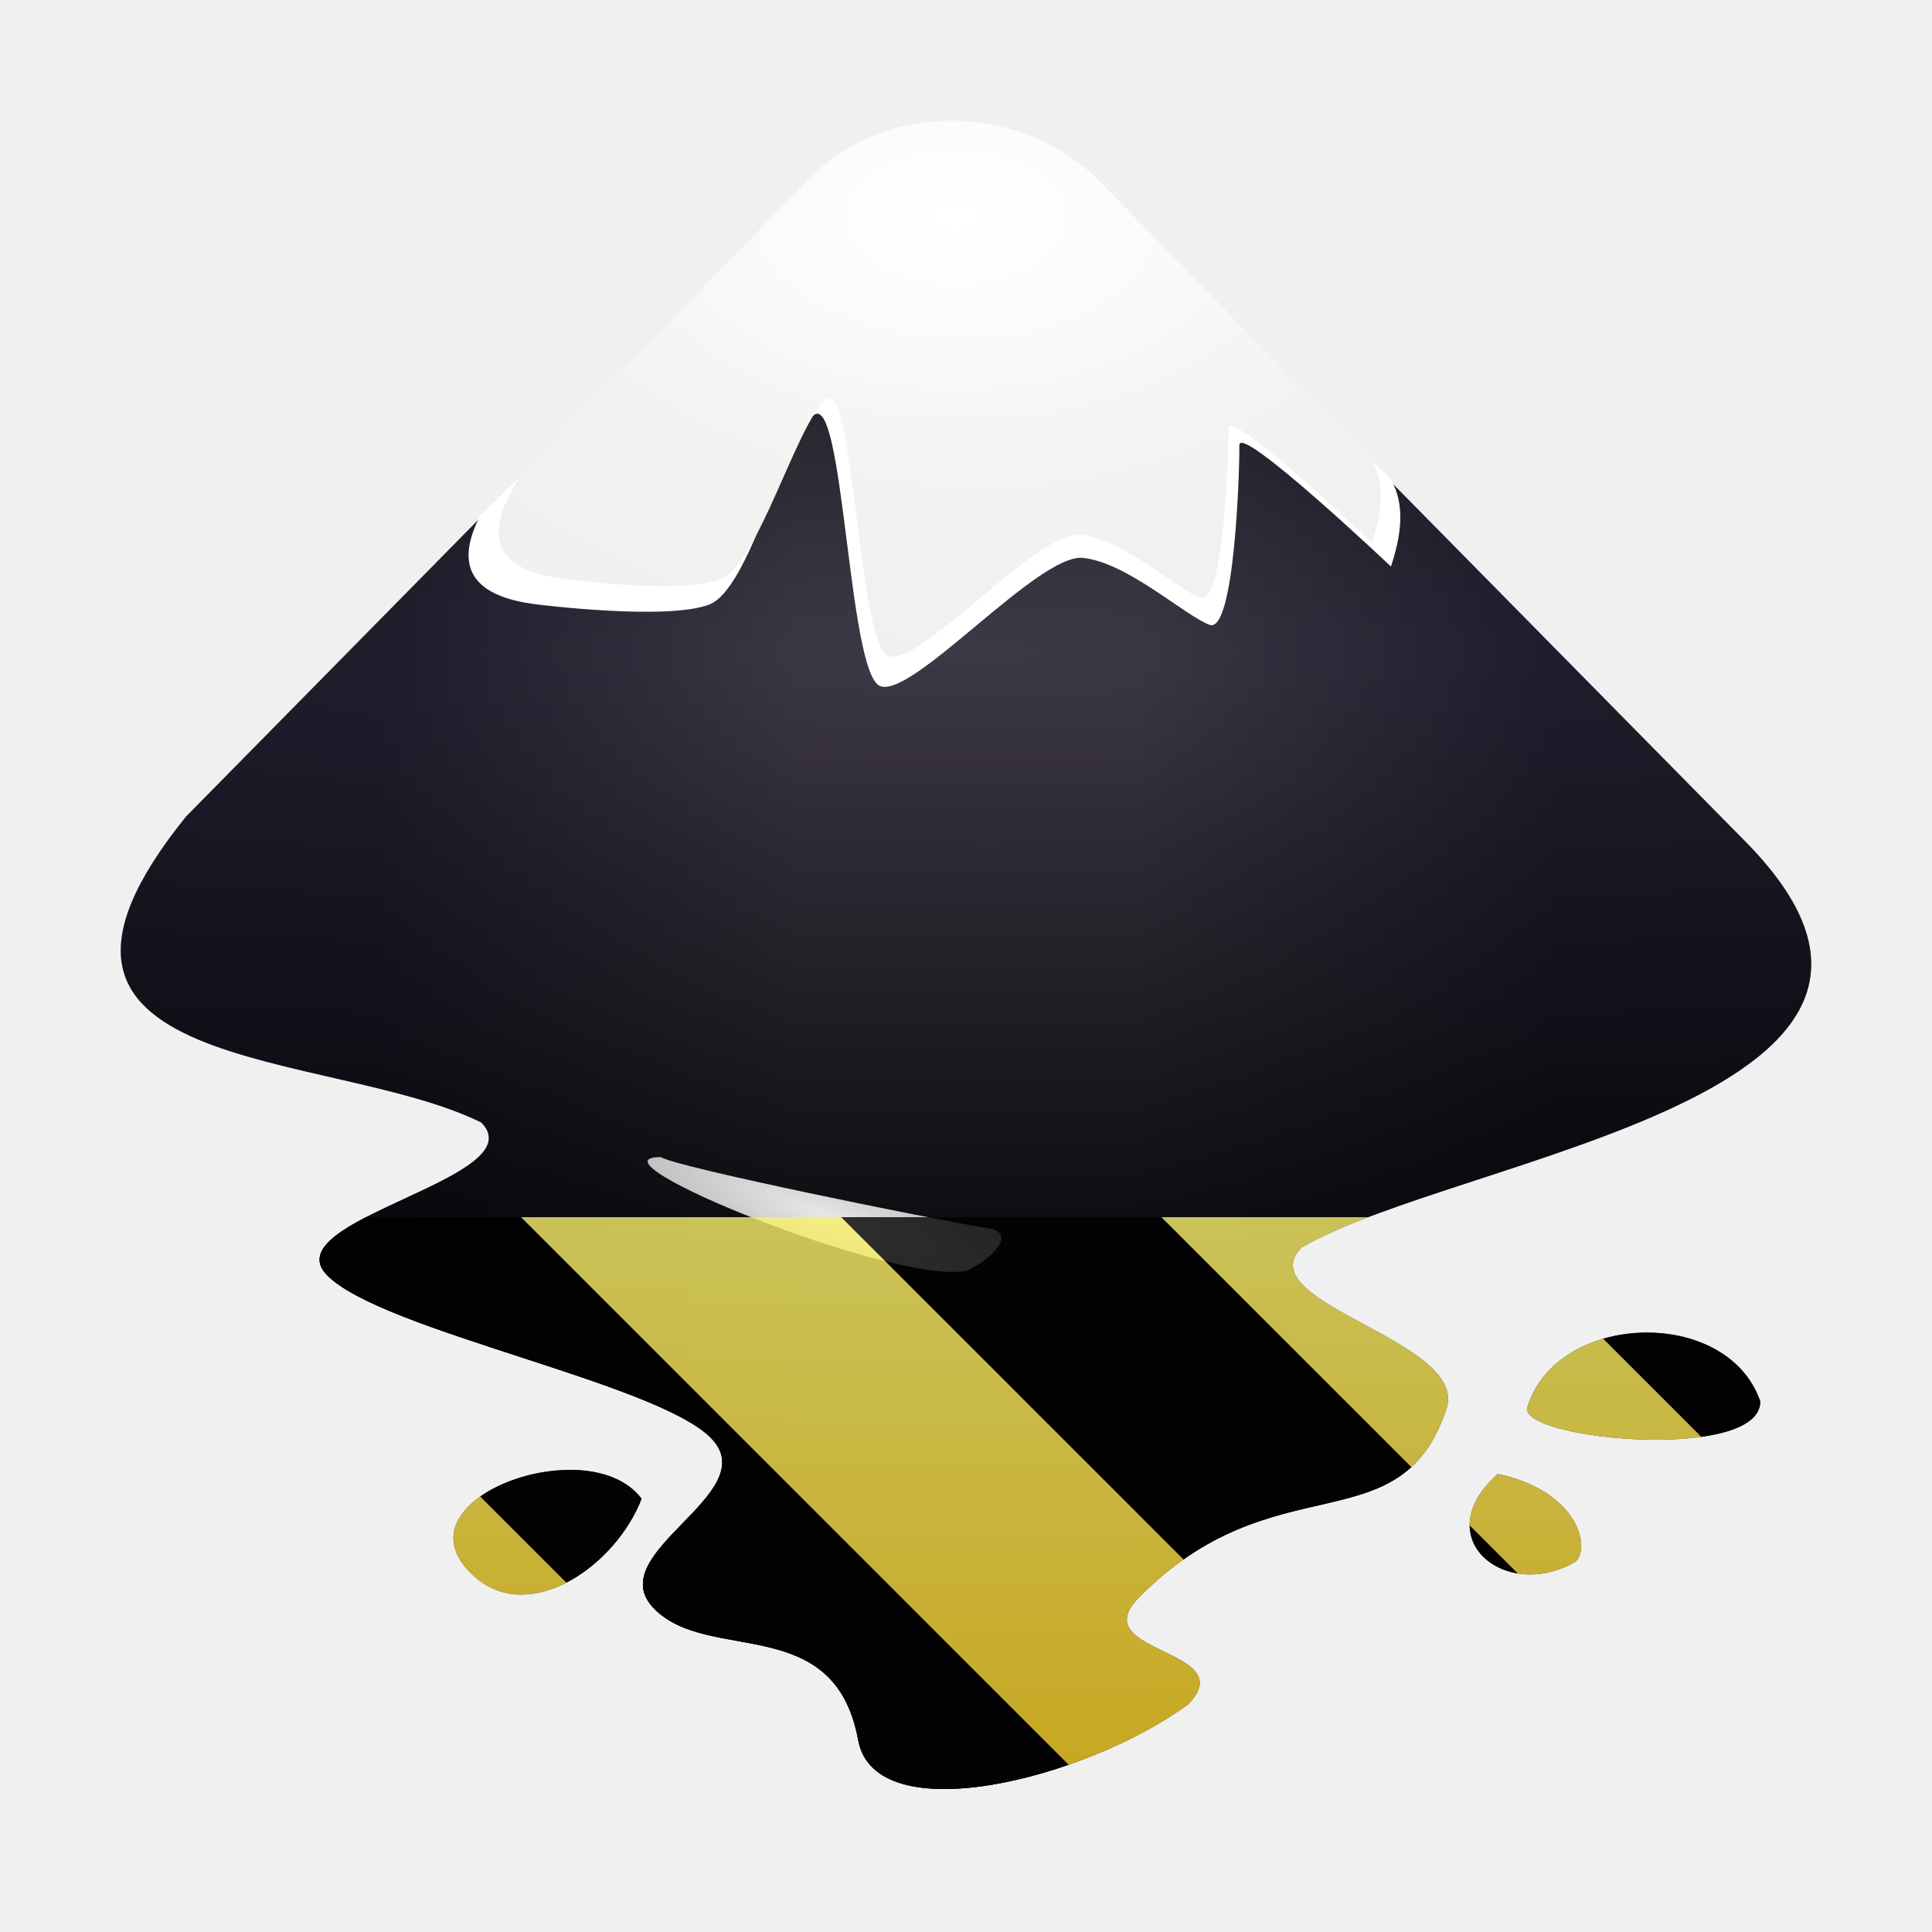
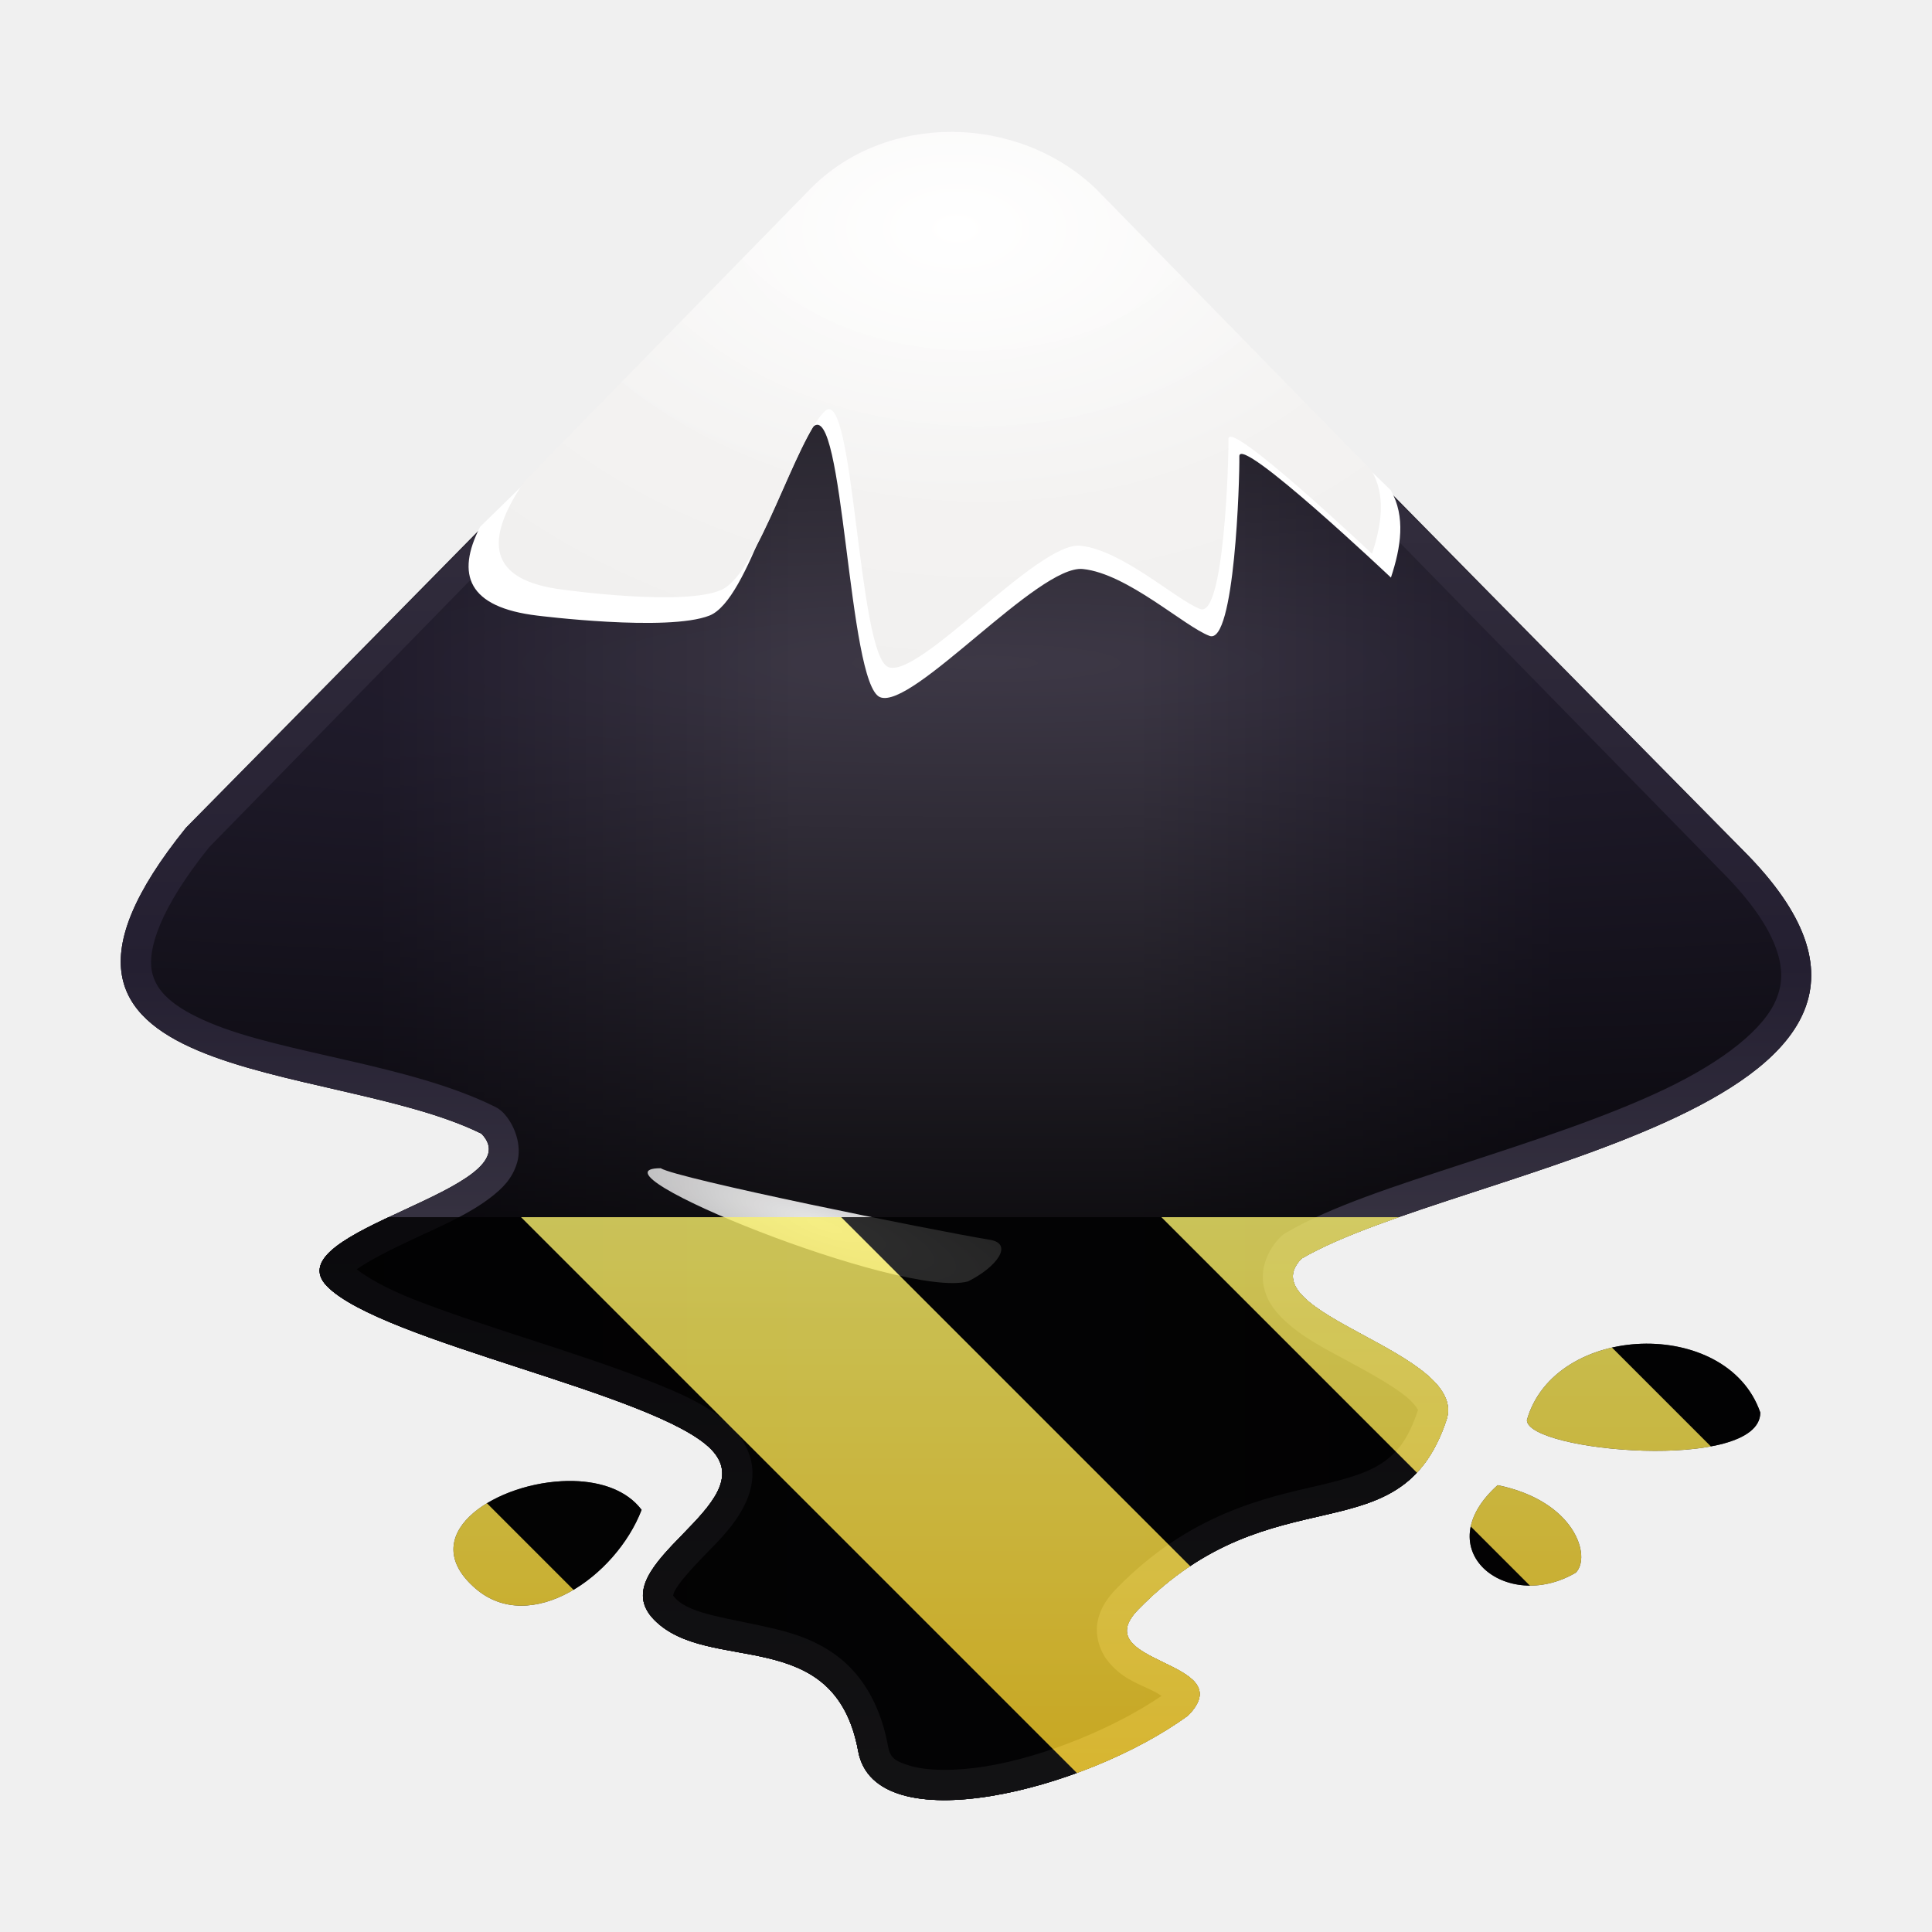
<svg xmlns="http://www.w3.org/2000/svg" height="128px" viewBox="0 0 128 128" width="128px">
  <filter id="a" height="100%" width="100%" x="0%" y="0%">
    <feColorMatrix color-interpolation-filters="sRGB" values="0 0 0 0 1 0 0 0 0 1 0 0 0 0 1 0 0 0 1 0" />
  </filter>
-   <linearGradient id="b" gradientUnits="userSpaceOnUse" x1="8" x2="120" y1="63.423" y2="63.423">
+   <linearGradient id="b" gradientUnits="userSpaceOnUse" x1="8" x2="120" y1="64.16" y2="64.16">
    <stop offset="0.15" stop-color="#241f31" />
    <stop offset="0.4" stop-color="#3d3846" />
    <stop offset="0.498" stop-color="#3d3846" />
    <stop offset="0.6" stop-color="#3d3846" />
    <stop offset="0.85" stop-color="#241f31" />
  </linearGradient>
-   <radialGradient id="c" cx="64.631" cy="221.871" gradientTransform="matrix(4.955705 0 0 0.704458 -254.9411 -113.1159)" gradientUnits="userSpaceOnUse" r="52.693">
+   <radialGradient id="c" cx="64.631" cy="221.871" gradientTransform="matrix(4.955705 0 0 0.704458 -254.9411 -112.3787)" gradientUnits="userSpaceOnUse" r="52.693">
    <stop offset="0" stop-opacity="0" />
    <stop offset="1" stop-opacity="0.75" />
  </radialGradient>
-   <radialGradient id="d" cx="55.178" cy="252.187" gradientTransform="matrix(1.338639 0.448915 -0.113556 0.338618 9.39836 -29.69965)" gradientUnits="userSpaceOnUse" r="11.023">
+   <linearGradient id="d" gradientUnits="userSpaceOnUse" x1="64" x2="64" y1="8" y2="120.001">
+     <stop offset="0" stop-color="#3d3846" />
+     <stop offset="0.5" stop-color="#241f31" />
+     <stop offset="1" stop-color="#5e5c64" />
+   </linearGradient>
+   <radialGradient id="e" cx="55.178" cy="252.187" gradientTransform="matrix(1.338639 0.448915 -0.113556 0.338618 9.39836 -28.96246)" gradientUnits="userSpaceOnUse" r="11.023">
    <stop offset="0" stop-color="#ffffff" stop-opacity="0.9" />
    <stop offset="1" stop-color="#ffffff" stop-opacity="0.7" />
  </radialGradient>
-   <radialGradient id="e" cx="63.394" cy="183.178" gradientTransform="matrix(1.062751 0 0 0.647293 -4.016046 -104.1616)" gradientUnits="userSpaceOnUse" r="27.428">
+   <radialGradient id="f" cx="63.394" cy="183.178" gradientTransform="matrix(1.062751 0 0 0.647293 -4.016046 -103.4244)" gradientUnits="userSpaceOnUse" r="27.428">
    <stop offset="0" stop-color="#ffffff" />
    <stop offset="0.999" stop-color="#f6f5f4" />
  </radialGradient>
-   <radialGradient id="f" cx="62.519" cy="174.54" gradientTransform="matrix(-1.765716 -0.122587 0.0915664 -1.318901 158.1825 246.9435)" gradientUnits="userSpaceOnUse" r="27.495">
+   <radialGradient id="g" cx="62.519" cy="174.54" gradientTransform="matrix(-1.765716 -0.122587 0.0915664 -1.318901 158.1825 247.6807)" gradientUnits="userSpaceOnUse" r="27.495">
    <stop offset="0.3" stop-opacity="0" />
    <stop offset="1" stop-opacity="0.02" />
  </radialGradient>
-   <clipPath id="g">
-     <rect height="128" width="128" />
-   </clipPath>
  <clipPath id="h">
    <rect height="128" width="128" />
  </clipPath>
-   <mask id="i">
+   <clipPath id="i">
+     <rect height="128" width="128" />
+   </clipPath>
+   <mask id="j">
    <g filter="url(#a)">
-       <g clip-path="url(#h)" filter="url(#a)">
-         <g clip-path="url(#g)">
-           <path d="m 99.223 97.656 c -4.723 4.234 0.527 8.531 5.18 5.797 c 1.039 -1.055 -0.027 -4.742 -5.18 -5.797 z m 0 0" fill="#0d0b0f" />
-           <path d="m 108.75 88.293 c -3.359 0.113 -6.676 1.832 -7.59 5.051 c 0 2.102 15.465 3.477 15.465 -0.492 c -1.102 -3.191 -4.512 -4.676 -7.875 -4.559 z m 0 0" fill="#0c0b0f" />
-           <path d="m 38.004 97.383 c -0.262 -0.004 -0.527 0 -0.793 0.016 c -4.688 0.246 -9.715 3.637 -5.715 7.102 c 3.66 3.168 9.316 -0.789 11.012 -5.207 c -0.969 -1.289 -2.668 -1.863 -4.504 -1.91 z m 0 0" fill="#0e0d11" />
-           <path d="m 63.047 8.32 c -3.465 -0.008 -6.891 1.25 -9.375 3.793 l -41.348 41.988 c -13.969 17.301 9.508 15.289 19.57 20.27 c 3.609 3.691 -13.836 6.414 -10.227 10.109 c 3.609 3.688 21.828 7.105 25.445 10.797 c 3.609 3.691 -7.391 7.605 -3.777 11.297 c 3.609 3.688 11.957 0.191 13.523 8.711 c 1.113 6.09 15.047 2.617 21.859 -2.367 c 3.609 -3.695 -6.906 -3.348 -3.297 -7.039 c 8.98 -9.18 17.336 -3.336 20.41 -12.535 c 1.516 -4.543 -13.219 -7.008 -9.602 -10.695 c 10.387 -6.066 46.289 -10.016 29.254 -27.051 l -42.855 -43.484 c -2.621 -2.516 -6.117 -3.785 -9.582 -3.793 z m 0 0" fill="url(#b)" />
-           <path d="m 63.047 8.32 c -3.465 -0.008 -6.891 1.25 -9.375 3.793 l -41.348 41.988 c -13.969 17.301 9.508 15.289 19.57 20.27 c 3.609 3.691 -13.836 6.414 -10.227 10.109 c 3.609 3.688 21.828 7.105 25.445 10.797 c 3.609 3.691 -7.391 7.605 -3.777 11.297 c 3.609 3.688 11.957 0.191 13.523 8.711 c 1.113 6.09 15.047 2.617 21.859 -2.367 c 3.609 -3.695 -6.906 -3.348 -3.297 -7.039 c 8.98 -9.18 17.336 -3.336 20.41 -12.535 c 1.516 -4.543 -13.219 -7.008 -9.602 -10.695 c 10.387 -6.066 46.289 -10.016 29.254 -27.051 l -42.855 -43.484 c -2.621 -2.516 -6.117 -3.785 -9.582 -3.793 z m 0 0" fill="url(#c)" />
-           <path d="m 43.773 76.66 c 1.105 0.688 17.816 4.082 21.902 4.758 c 1.414 0.301 0.41 1.758 -1.539 2.742 c -4.402 1.172 -25.746 -7.5 -20.363 -7.5 z m 0 0" fill="url(#d)" />
-           <path d="m 31.84 34.137 l -0.031 0.023 v 0.004 c -1.617 3.172 -0.812 5.332 3.789 5.883 c 0.004 0 8.625 1.09 11.402 0 c 2.656 -1.043 4.801 -10.5 6.855 -12.492 c 2.059 -1.996 2.305 17.047 4.453 17.898 c 2.145 0.855 10.488 -8.801 13.438 -8.492 c 2.945 0.309 6.719 3.805 8.387 4.434 c 1.672 0.625 2.004 -10.414 1.977 -11.898 c -0.023 -1.488 10.043 8.035 10.043 8.035 c 0.664 -2.016 0.984 -4.039 -0.008 -5.785 l -19.516 -18.949 c -0.023 -0.023 -0.043 -0.043 -0.066 -0.062 c -2.699 -2.445 -6.207 -3.695 -9.695 -3.734 c -3.402 0.035 -6.754 1.297 -9.199 3.797 z m 0 0" fill="#ffffff" />
-           <path d="m 63.047 8 c -3.461 -0.008 -6.891 1.25 -9.375 3.793 l -18.941 19.383 c -2.648 3.867 -2.465 6.555 2.625 7.164 c 0 0 7.988 1.113 10.449 0 c 2.461 -1.117 4.887 -9.941 6.836 -11.828 c 1.949 -1.891 2.18 16.137 4.211 16.945 c 2.031 0.809 9.93 -8.328 12.723 -8.039 c 2.793 0.289 6.363 3.602 7.945 4.195 c 1.578 0.594 1.895 -9.859 1.867 -11.266 c -0.023 -1.406 9.512 7.609 9.512 7.609 c 0.633 -1.926 0.934 -3.859 -0.035 -5.523 c -0.004 -0.004 -0.004 -0.004 -0.004 -0.008 l -18.23 -18.633 c -2.621 -2.516 -6.117 -3.785 -9.582 -3.793 z m 0 0" fill="url(#e)" />
-           <path d="m 63.047 8 c -3.461 -0.008 -6.891 1.25 -9.375 3.793 l -18.941 19.383 c -2.648 3.867 -2.465 6.555 2.625 7.164 c 0 0 7.988 1.113 10.449 0 c 2.461 -1.117 4.887 -9.941 6.836 -11.828 c 1.949 -1.891 2.18 16.137 4.211 16.945 c 2.031 0.809 9.93 -8.328 12.723 -8.039 c 2.793 0.289 6.363 3.602 7.945 4.195 c 1.578 0.594 1.895 -9.859 1.867 -11.266 c -0.023 -1.406 9.512 7.609 9.512 7.609 c 0.633 -1.926 0.934 -3.859 -0.035 -5.523 c -0.004 -0.004 -0.004 -0.004 -0.004 -0.008 l -18.23 -18.633 c -2.621 -2.516 -6.117 -3.785 -9.582 -3.793 z m 0 0" fill="url(#f)" />
+       <g clip-path="url(#i)" filter="url(#a)">
+         <g clip-path="url(#h)">
+           <path d="m 99.223 98.395 c -4.723 4.234 0.527 8.531 5.18 5.797 c 1.039 -1.055 -0.027 -4.742 -5.18 -5.797 z m 0 0" fill="#0d0b0f" />
+           <path d="m 108.75 89.027 c -3.359 0.117 -6.676 1.836 -7.59 5.055 c 0 2.102 15.465 3.477 15.465 -0.496 c -1.102 -3.188 -4.512 -4.672 -7.875 -4.559 z m 0 0" fill="#0c0b0f" />
+           <path d="m 38.004 98.121 c -0.262 -0.008 -0.527 -0.004 -0.793 0.012 c -4.688 0.25 -9.715 3.641 -5.715 7.105 c 3.66 3.164 9.316 -0.789 11.012 -5.207 c -0.969 -1.289 -2.668 -1.863 -4.504 -1.91 z m 0 0" fill="#0e0d11" />
+           <path d="m 54.906 27.109 c -0.086 0.008 -0.176 0.051 -0.266 0.141 c -1.949 1.887 -4.375 10.711 -6.836 11.824 c -2.461 1.117 -10.445 0 -10.445 0 c -4.855 -0.578 -5.25 -3.051 -2.973 -6.637 l -22.062 22.402 c -13.969 17.301 9.508 15.289 19.57 20.27 c 3.609 3.691 -13.836 6.414 -10.227 10.105 c 3.613 3.691 21.828 7.109 25.445 10.801 c 3.609 3.688 -7.391 7.605 -3.777 11.293 c 3.609 3.691 11.957 0.195 13.523 8.715 c 1.113 6.086 15.047 2.617 21.859 -2.371 c 3.609 -3.691 -6.906 -3.348 -3.293 -7.035 c 8.977 -9.18 17.332 -3.336 20.406 -12.535 c 1.516 -4.543 -13.219 -7.008 -9.602 -10.699 c 10.387 -6.066 46.289 -10.012 29.254 -27.047 l -24.422 -24.781 c 0.723 1.574 0.418 3.359 -0.164 5.137 c 0 0 -9.535 -9.012 -9.508 -7.605 c 0.023 1.406 -0.293 11.859 -1.871 11.266 c -1.582 -0.594 -5.152 -3.906 -7.945 -4.195 c -2.793 -0.293 -10.691 8.848 -12.723 8.039 c -1.938 -0.77 -2.234 -17.184 -3.945 -17.086 z m 0 0" fill="url(#b)" />
+           <path d="m 54.906 27.109 c -0.086 0.008 -0.176 0.051 -0.266 0.141 c -1.949 1.887 -4.375 10.711 -6.836 11.824 c -2.461 1.117 -10.445 0 -10.445 0 c -4.855 -0.578 -5.25 -3.051 -2.973 -6.637 l -22.062 22.402 c -13.969 17.301 9.508 15.289 19.57 20.27 c 3.609 3.691 -13.836 6.414 -10.227 10.105 c 3.613 3.691 21.828 7.109 25.445 10.801 c 3.609 3.688 -7.391 7.605 -3.777 11.293 c 3.609 3.691 11.957 0.195 13.523 8.715 c 1.113 6.086 15.047 2.617 21.859 -2.371 c 3.609 -3.691 -6.906 -3.348 -3.293 -7.035 c 8.977 -9.18 17.332 -3.336 20.406 -12.535 c 1.516 -4.543 -13.219 -7.008 -9.602 -10.699 c 10.387 -6.066 46.289 -10.012 29.254 -27.047 l -24.422 -24.781 c 0.723 1.574 0.418 3.359 -0.164 5.137 c 0 0 -9.535 -9.012 -9.508 -7.605 c 0.023 1.406 -0.293 11.859 -1.871 11.266 c -1.582 -0.594 -5.152 -3.906 -7.945 -4.195 c -2.793 -0.293 -10.691 8.848 -12.723 8.039 c -1.938 -0.77 -2.234 -17.184 -3.945 -17.086 z m 0 0" fill="url(#c)" />
+           <path d="m 63.047 8.738 c -0.867 -0.004 -1.73 0.074 -2.574 0.23 c 0.844 -0.156 1.707 -0.234 2.574 -0.23 z m 27.543 22.434 c 0.617 1.055 0.992 2.219 0.824 3.422 l 22.641 23.141 c 0.004 0.004 0.012 0.012 0.016 0.016 c 1.992 1.992 3.102 3.703 3.59 5.066 c 0.488 1.359 0.434 2.344 0.039 3.344 c -0.789 1.992 -3.527 4.156 -7.418 6.008 c -3.891 1.852 -8.762 3.434 -13.324 4.926 s -8.785 2.844 -11.734 4.566 c -0.152 0.086 -0.297 0.199 -0.418 0.324 c -0.73 0.742 -1.262 1.883 -1.121 2.984 c 0.137 1.098 0.742 1.859 1.348 2.445 c 1.203 1.164 2.734 1.934 4.262 2.758 c 1.527 0.824 3.031 1.664 3.887 2.375 c 0.426 0.355 0.664 0.672 0.73 0.809 c 0.02 0.035 0.035 0.055 0.043 0.062 v 0.004 h -0.004 l -0.004 0.004 v 0.004 c -0.004 0.004 -0.008 0.012 -0.012 0.02 c -0.66 1.98 -1.43 2.863 -2.418 3.512 c -0.988 0.648 -2.359 1.035 -4.125 1.449 c -3.539 0.82 -8.543 1.844 -13.398 6.809 c -0.613 0.629 -1.113 1.328 -1.281 2.246 c -0.172 0.918 0.168 1.918 0.633 2.516 c 0.926 1.195 1.992 1.535 2.855 1.953 c 0.453 0.219 0.492 0.258 0.754 0.422 c -3.09 2.105 -7.723 4.027 -11.625 4.664 c -2.055 0.336 -3.879 0.301 -4.988 -0.02 c -1.105 -0.32 -1.375 -0.574 -1.512 -1.336 c -0.453 -2.465 -1.5 -4.34 -2.914 -5.582 c -1.418 -1.238 -3.07 -1.809 -4.586 -2.168 c -3.031 -0.723 -5.516 -0.934 -6.562 -2 c -0.141 -0.145 -0.172 -0.199 -0.172 -0.215 v -0.004 h 0.004 c 0 -0.02 0.008 -0.102 0.105 -0.297 c 0.238 -0.484 1.031 -1.391 1.957 -2.34 c 0.922 -0.953 1.977 -1.949 2.672 -3.352 c 0.348 -0.703 0.602 -1.57 0.496 -2.52 c -0.105 -0.945 -0.594 -1.863 -1.285 -2.57 c -1.383 -1.414 -3.324 -2.258 -5.688 -3.188 c -2.363 -0.934 -5.117 -1.828 -7.844 -2.715 c -2.73 -0.891 -5.438 -1.77 -7.617 -2.633 c -1.914 -0.754 -3.129 -1.496 -3.762 -1.984 c 0.777 -0.57 2.324 -1.348 3.992 -2.121 c 1.727 -0.801 3.512 -1.578 4.914 -2.668 c 0.703 -0.547 1.406 -1.191 1.727 -2.305 c 0.32 -1.117 -0.164 -2.5 -0.938 -3.293 c -0.16 -0.16 -0.344 -0.293 -0.547 -0.391 c -5.684 -2.816 -14.066 -3.516 -18.902 -5.566 c -2.418 -1.023 -3.598 -2.086 -3.832 -3.484 c -0.238 -1.391 0.508 -4.035 3.812 -8.141 l 19.227 -19.668 c -0.207 -1.199 0.68 -2.746 1.914 -4.547 l -22.676 22.926 c -13.969 17.301 9.508 15.289 19.57 20.27 c 3.609 3.691 -13.836 6.414 -10.223 10.109 c 3.609 3.688 21.824 7.105 25.441 10.797 c 3.609 3.688 -7.391 7.605 -3.777 11.297 c 3.609 3.688 11.957 0.191 13.523 8.711 c 1.113 6.09 15.047 2.617 21.859 -2.367 c 3.609 -3.695 -6.906 -3.348 -3.293 -7.039 c 8.977 -9.18 17.332 -3.336 20.406 -12.535 c 1.516 -4.547 -13.219 -7.008 -9.602 -10.695 c 10.387 -6.066 46.289 -10.016 29.254 -27.051 z m 0 0" fill="url(#d)" />
+           <path d="m 43.773 77.398 c 1.105 0.688 17.816 4.082 21.902 4.758 c 1.414 0.297 0.41 1.758 -1.539 2.742 c -4.402 1.172 -25.746 -7.5 -20.363 -7.5 z m 0 0" fill="url(#e)" />
+           <path d="m 31.84 34.871 l -0.031 0.027 v 0.004 c -1.617 3.172 -0.812 5.332 3.789 5.883 c 0.004 0 8.625 1.09 11.402 0 c 2.656 -1.043 4.801 -10.5 6.855 -12.496 c 2.059 -1.992 2.305 17.047 4.453 17.902 c 2.145 0.852 10.488 -8.801 13.438 -8.492 c 2.945 0.305 6.719 3.805 8.387 4.43 c 1.672 0.629 2.004 -10.41 1.977 -11.898 c -0.023 -1.484 10.043 8.035 10.043 8.035 c 0.664 -2.012 0.984 -4.035 -0.008 -5.785 l -19.516 -18.949 c -0.023 -0.02 -0.043 -0.039 -0.066 -0.062 c -2.699 -2.441 -6.207 -3.695 -9.695 -3.73 c -3.402 0.035 -6.754 1.293 -9.199 3.793 z m 0 0" fill="#ffffff" />
+           <path d="m 63.047 8.738 c -3.461 -0.008 -6.891 1.25 -9.375 3.793 l -18.941 19.383 c -2.648 3.867 -2.465 6.555 2.625 7.16 c 0 0 7.988 1.117 10.449 0 c 2.461 -1.113 4.887 -9.938 6.836 -11.824 c 1.949 -1.891 2.18 16.137 4.211 16.945 c 2.031 0.809 9.93 -8.332 12.723 -8.039 c 2.793 0.289 6.363 3.602 7.945 4.195 c 1.578 0.59 1.895 -9.859 1.867 -11.266 c -0.023 -1.406 9.512 7.605 9.512 7.605 c 0.633 -1.926 0.934 -3.855 -0.035 -5.523 c -0.004 0 -0.004 -0.004 -0.004 -0.004 l -18.23 -18.633 c -2.621 -2.516 -6.117 -3.785 -9.582 -3.793 z m 0 0" fill="url(#f)" />
+           <path d="m 63.047 8.738 c -3.461 -0.008 -6.891 1.25 -9.375 3.793 l -18.941 19.383 c -2.648 3.867 -2.465 6.555 2.625 7.16 c 0 0 7.988 1.117 10.449 0 c 2.461 -1.113 4.887 -9.938 6.836 -11.824 c 1.949 -1.891 2.18 16.137 4.211 16.945 c 2.031 0.809 9.93 -8.332 12.723 -8.039 c 2.793 0.289 6.363 3.602 7.945 4.195 c 1.578 0.59 1.895 -9.859 1.867 -11.266 c -0.023 -1.406 9.512 7.605 9.512 7.605 c 0.633 -1.926 0.934 -3.855 -0.035 -5.523 c -0.004 0 -0.004 -0.004 -0.004 -0.004 l -18.23 -18.633 c -2.621 -2.516 -6.117 -3.785 -9.582 -3.793 z m 0 0" fill="url(#g)" />
        </g>
      </g>
    </g>
  </mask>
-   <mask id="j">
+   <mask id="k">
    <g filter="url(#a)">
      <rect fill-opacity="0.8" height="184.32" width="184.32" x="-28.16" y="-28.16" />
    </g>
  </mask>
-   <linearGradient id="k" gradientTransform="matrix(0 0.37 -0.98462 0 295.385 -30.36)" gradientUnits="userSpaceOnUse" x1="300" x2="428" y1="235" y2="235">
+   <linearGradient id="l" gradientTransform="matrix(0 0.37 -0.98462 0 295.385 -30.36)" gradientUnits="userSpaceOnUse" x1="300" x2="428" y1="235" y2="235">
    <stop offset="0" stop-color="#f9f06b" />
    <stop offset="1" stop-color="#f5c211" />
  </linearGradient>
-   <clipPath id="l">
-     <rect height="128" width="128" />
-   </clipPath>
  <clipPath id="m">
    <rect height="128" width="128" />
  </clipPath>
-   <path d="m 99.223 97.656 c -4.723 4.234 0.527 8.531 5.18 5.797 c 1.039 -1.055 -0.027 -4.742 -5.18 -5.797 z m 0 0" fill="#0d0b0f" />
-   <path d="m 108.75 88.293 c -3.359 0.113 -6.676 1.832 -7.59 5.051 c 0 2.102 15.465 3.477 15.465 -0.492 c -1.102 -3.191 -4.512 -4.676 -7.875 -4.559 z m 0 0" fill="#0c0b0f" />
-   <path d="m 38.004 97.383 c -0.262 -0.004 -0.527 0 -0.793 0.016 c -4.688 0.246 -9.715 3.637 -5.715 7.102 c 3.66 3.168 9.316 -0.789 11.012 -5.207 c -0.969 -1.289 -2.668 -1.863 -4.504 -1.91 z m 0 0" fill="#0e0d11" />
-   <path d="m 63.047 8.32 c -3.465 -0.008 -6.891 1.25 -9.375 3.793 l -41.348 41.988 c -13.969 17.301 9.508 15.289 19.57 20.27 c 3.609 3.691 -13.836 6.414 -10.227 10.109 c 3.609 3.688 21.828 7.105 25.445 10.797 c 3.609 3.691 -7.391 7.605 -3.777 11.297 c 3.609 3.688 11.957 0.191 13.523 8.711 c 1.113 6.09 15.047 2.617 21.859 -2.367 c 3.609 -3.695 -6.906 -3.348 -3.297 -7.039 c 8.98 -9.18 17.336 -3.336 20.41 -12.535 c 1.516 -4.543 -13.219 -7.008 -9.602 -10.695 c 10.387 -6.066 46.289 -10.016 29.254 -27.051 l -42.855 -43.484 c -2.621 -2.516 -6.117 -3.785 -9.582 -3.793 z m 0 0" fill="url(#b)" />
-   <path d="m 63.047 8.32 c -3.465 -0.008 -6.891 1.25 -9.375 3.793 l -41.348 41.988 c -13.969 17.301 9.508 15.289 19.57 20.27 c 3.609 3.691 -13.836 6.414 -10.227 10.109 c 3.609 3.688 21.828 7.105 25.445 10.797 c 3.609 3.691 -7.391 7.605 -3.777 11.297 c 3.609 3.688 11.957 0.191 13.523 8.711 c 1.113 6.09 15.047 2.617 21.859 -2.367 c 3.609 -3.695 -6.906 -3.348 -3.297 -7.039 c 8.98 -9.18 17.336 -3.336 20.41 -12.535 c 1.516 -4.543 -13.219 -7.008 -9.602 -10.695 c 10.387 -6.066 46.289 -10.016 29.254 -27.051 l -42.855 -43.484 c -2.621 -2.516 -6.117 -3.785 -9.582 -3.793 z m 0 0" fill="url(#c)" />
-   <path d="m 43.773 76.66 c 1.105 0.688 17.816 4.082 21.902 4.758 c 1.414 0.301 0.41 1.758 -1.539 2.742 c -4.402 1.172 -25.746 -7.5 -20.363 -7.5 z m 0 0" fill="url(#d)" />
-   <path d="m 31.84 34.137 l -0.031 0.023 v 0.004 c -1.617 3.172 -0.812 5.332 3.789 5.883 c 0.004 0 8.625 1.09 11.402 0 c 2.656 -1.043 4.801 -10.5 6.855 -12.492 c 2.059 -1.996 2.305 17.047 4.453 17.898 c 2.145 0.855 10.488 -8.801 13.438 -8.492 c 2.945 0.309 6.719 3.805 8.387 4.434 c 1.672 0.625 2.004 -10.414 1.977 -11.898 c -0.023 -1.488 10.043 8.035 10.043 8.035 c 0.664 -2.016 0.984 -4.039 -0.008 -5.785 l -19.516 -18.949 c -0.023 -0.023 -0.043 -0.043 -0.066 -0.062 c -2.699 -2.445 -6.207 -3.695 -9.695 -3.734 c -3.402 0.035 -6.754 1.297 -9.199 3.797 z m 0 0" fill="#ffffff" />
-   <path d="m 63.047 8 c -3.461 -0.008 -6.891 1.25 -9.375 3.793 l -18.941 19.383 c -2.648 3.867 -2.465 6.555 2.625 7.164 c 0 0 7.988 1.113 10.449 0 c 2.461 -1.117 4.887 -9.941 6.836 -11.828 c 1.949 -1.891 2.18 16.137 4.211 16.945 c 2.031 0.809 9.93 -8.328 12.723 -8.039 c 2.793 0.289 6.363 3.602 7.945 4.195 c 1.578 0.594 1.895 -9.859 1.867 -11.266 c -0.023 -1.406 9.512 7.609 9.512 7.609 c 0.633 -1.926 0.934 -3.859 -0.035 -5.523 c -0.004 -0.004 -0.004 -0.004 -0.004 -0.008 l -18.23 -18.633 c -2.621 -2.516 -6.117 -3.785 -9.582 -3.793 z m 0 0" fill="url(#e)" />
-   <path d="m 63.047 8 c -3.461 -0.008 -6.891 1.25 -9.375 3.793 l -18.941 19.383 c -2.648 3.867 -2.465 6.555 2.625 7.164 c 0 0 7.988 1.113 10.449 0 c 2.461 -1.117 4.887 -9.941 6.836 -11.828 c 1.949 -1.891 2.18 16.137 4.211 16.945 c 2.031 0.809 9.93 -8.328 12.723 -8.039 c 2.793 0.289 6.363 3.602 7.945 4.195 c 1.578 0.594 1.895 -9.859 1.867 -11.266 c -0.023 -1.406 9.512 7.609 9.512 7.609 c 0.633 -1.926 0.934 -3.859 -0.035 -5.523 c -0.004 -0.004 -0.004 -0.004 -0.004 -0.008 l -18.23 -18.633 c -2.621 -2.516 -6.117 -3.785 -9.582 -3.793 z m 0 0" fill="url(#f)" />
-   <g mask="url(#i)">
-     <g clip-path="url(#m)">
-       <g mask="url(#j)">
-         <g clip-path="url(#l)">
-           <path d="m 128 80.641 v 47.359 h -128 v -47.359 z m 0 0" fill="url(#k)" />
+   <clipPath id="n">
+     <rect height="128" width="128" />
+   </clipPath>
+   <path d="m 99.223 98.395 c -4.723 4.234 0.527 8.531 5.18 5.797 c 1.039 -1.055 -0.027 -4.742 -5.18 -5.797 z m 0 0" fill="#0d0b0f" />
+   <path d="m 108.75 89.027 c -3.359 0.117 -6.676 1.836 -7.59 5.055 c 0 2.102 15.465 3.477 15.465 -0.496 c -1.102 -3.188 -4.512 -4.672 -7.875 -4.559 z m 0 0" fill="#0c0b0f" />
+   <path d="m 38.004 98.121 c -0.262 -0.008 -0.527 -0.004 -0.793 0.012 c -4.688 0.25 -9.715 3.641 -5.715 7.105 c 3.66 3.164 9.316 -0.789 11.012 -5.207 c -0.969 -1.289 -2.668 -1.863 -4.504 -1.91 z m 0 0" fill="#0e0d11" />
+   <path d="m 54.906 27.109 c -0.086 0.008 -0.176 0.051 -0.266 0.141 c -1.949 1.887 -4.375 10.711 -6.836 11.824 c -2.461 1.117 -10.445 0 -10.445 0 c -4.855 -0.578 -5.25 -3.051 -2.973 -6.637 l -22.062 22.402 c -13.969 17.301 9.508 15.289 19.57 20.27 c 3.609 3.691 -13.836 6.414 -10.227 10.105 c 3.613 3.691 21.828 7.109 25.445 10.801 c 3.609 3.688 -7.391 7.605 -3.777 11.293 c 3.609 3.691 11.957 0.195 13.523 8.715 c 1.113 6.086 15.047 2.617 21.859 -2.371 c 3.609 -3.691 -6.906 -3.348 -3.293 -7.035 c 8.977 -9.18 17.332 -3.336 20.406 -12.535 c 1.516 -4.543 -13.219 -7.008 -9.602 -10.699 c 10.387 -6.066 46.289 -10.012 29.254 -27.047 l -24.422 -24.781 c 0.723 1.574 0.418 3.359 -0.164 5.137 c 0 0 -9.535 -9.012 -9.508 -7.605 c 0.023 1.406 -0.293 11.859 -1.871 11.266 c -1.582 -0.594 -5.152 -3.906 -7.945 -4.195 c -2.793 -0.293 -10.691 8.848 -12.723 8.039 c -1.938 -0.77 -2.234 -17.184 -3.945 -17.086 z m 0 0" fill="url(#b)" />
+   <path d="m 54.906 27.109 c -0.086 0.008 -0.176 0.051 -0.266 0.141 c -1.949 1.887 -4.375 10.711 -6.836 11.824 c -2.461 1.117 -10.445 0 -10.445 0 c -4.855 -0.578 -5.25 -3.051 -2.973 -6.637 l -22.062 22.402 c -13.969 17.301 9.508 15.289 19.57 20.27 c 3.609 3.691 -13.836 6.414 -10.227 10.105 c 3.613 3.691 21.828 7.109 25.445 10.801 c 3.609 3.688 -7.391 7.605 -3.777 11.293 c 3.609 3.691 11.957 0.195 13.523 8.715 c 1.113 6.086 15.047 2.617 21.859 -2.371 c 3.609 -3.691 -6.906 -3.348 -3.293 -7.035 c 8.977 -9.18 17.332 -3.336 20.406 -12.535 c 1.516 -4.543 -13.219 -7.008 -9.602 -10.699 c 10.387 -6.066 46.289 -10.012 29.254 -27.047 l -24.422 -24.781 c 0.723 1.574 0.418 3.359 -0.164 5.137 c 0 0 -9.535 -9.012 -9.508 -7.605 c 0.023 1.406 -0.293 11.859 -1.871 11.266 c -1.582 -0.594 -5.152 -3.906 -7.945 -4.195 c -2.793 -0.293 -10.691 8.848 -12.723 8.039 c -1.938 -0.77 -2.234 -17.184 -3.945 -17.086 z m 0 0" fill="url(#c)" />
+   <path d="m 63.047 8.738 c -0.867 -0.004 -1.73 0.074 -2.574 0.23 c 0.844 -0.156 1.707 -0.234 2.574 -0.23 z m 27.543 22.434 c 0.617 1.055 0.992 2.219 0.824 3.422 l 22.641 23.141 c 0.004 0.004 0.012 0.012 0.016 0.016 c 1.992 1.992 3.102 3.703 3.59 5.066 c 0.488 1.359 0.434 2.344 0.039 3.344 c -0.789 1.992 -3.527 4.156 -7.418 6.008 c -3.891 1.852 -8.762 3.434 -13.324 4.926 s -8.785 2.844 -11.734 4.566 c -0.152 0.086 -0.297 0.199 -0.418 0.324 c -0.73 0.742 -1.262 1.883 -1.121 2.984 c 0.137 1.098 0.742 1.859 1.348 2.445 c 1.203 1.164 2.734 1.934 4.262 2.758 c 1.527 0.824 3.031 1.664 3.887 2.375 c 0.426 0.355 0.664 0.672 0.73 0.809 c 0.02 0.035 0.035 0.055 0.043 0.062 v 0.004 h -0.004 l -0.004 0.004 v 0.004 c -0.004 0.004 -0.008 0.012 -0.012 0.02 c -0.66 1.98 -1.43 2.863 -2.418 3.512 c -0.988 0.648 -2.359 1.035 -4.125 1.449 c -3.539 0.82 -8.543 1.844 -13.398 6.809 c -0.613 0.629 -1.113 1.328 -1.281 2.246 c -0.172 0.918 0.168 1.918 0.633 2.516 c 0.926 1.195 1.992 1.535 2.855 1.953 c 0.453 0.219 0.492 0.258 0.754 0.422 c -3.09 2.105 -7.723 4.027 -11.625 4.664 c -2.055 0.336 -3.879 0.301 -4.988 -0.02 c -1.105 -0.32 -1.375 -0.574 -1.512 -1.336 c -0.453 -2.465 -1.5 -4.34 -2.914 -5.582 c -1.418 -1.238 -3.07 -1.809 -4.586 -2.168 c -3.031 -0.723 -5.516 -0.934 -6.562 -2 c -0.141 -0.145 -0.172 -0.199 -0.172 -0.215 v -0.004 h 0.004 c 0 -0.02 0.008 -0.102 0.105 -0.297 c 0.238 -0.484 1.031 -1.391 1.957 -2.34 c 0.922 -0.953 1.977 -1.949 2.672 -3.352 c 0.348 -0.703 0.602 -1.57 0.496 -2.52 c -0.105 -0.945 -0.594 -1.863 -1.285 -2.57 c -1.383 -1.414 -3.324 -2.258 -5.688 -3.188 c -2.363 -0.934 -5.117 -1.828 -7.844 -2.715 c -2.73 -0.891 -5.438 -1.77 -7.617 -2.633 c -1.914 -0.754 -3.129 -1.496 -3.762 -1.984 c 0.777 -0.57 2.324 -1.348 3.992 -2.121 c 1.727 -0.801 3.512 -1.578 4.914 -2.668 c 0.703 -0.547 1.406 -1.191 1.727 -2.305 c 0.32 -1.117 -0.164 -2.5 -0.938 -3.293 c -0.16 -0.16 -0.344 -0.293 -0.547 -0.391 c -5.684 -2.816 -14.066 -3.516 -18.902 -5.566 c -2.418 -1.023 -3.598 -2.086 -3.832 -3.484 c -0.238 -1.391 0.508 -4.035 3.812 -8.141 l 19.227 -19.668 c -0.207 -1.199 0.68 -2.746 1.914 -4.547 l -22.676 22.926 c -13.969 17.301 9.508 15.289 19.57 20.27 c 3.609 3.691 -13.836 6.414 -10.223 10.109 c 3.609 3.688 21.824 7.105 25.441 10.797 c 3.609 3.688 -7.391 7.605 -3.777 11.297 c 3.609 3.688 11.957 0.191 13.523 8.711 c 1.113 6.09 15.047 2.617 21.859 -2.367 c 3.609 -3.695 -6.906 -3.348 -3.293 -7.039 c 8.977 -9.18 17.332 -3.336 20.406 -12.535 c 1.516 -4.547 -13.219 -7.008 -9.602 -10.695 c 10.387 -6.066 46.289 -10.016 29.254 -27.051 z m 0 0" fill="url(#d)" />
+   <path d="m 43.773 77.398 c 1.105 0.688 17.816 4.082 21.902 4.758 c 1.414 0.297 0.41 1.758 -1.539 2.742 c -4.402 1.172 -25.746 -7.5 -20.363 -7.5 z m 0 0" fill="url(#e)" />
+   <path d="m 31.84 34.871 l -0.031 0.027 v 0.004 c -1.617 3.172 -0.812 5.332 3.789 5.883 c 0.004 0 8.625 1.09 11.402 0 c 2.656 -1.043 4.801 -10.5 6.855 -12.496 c 2.059 -1.992 2.305 17.047 4.453 17.902 c 2.145 0.852 10.488 -8.801 13.438 -8.492 c 2.945 0.305 6.719 3.805 8.387 4.43 c 1.672 0.629 2.004 -10.41 1.977 -11.898 c -0.023 -1.484 10.043 8.035 10.043 8.035 c 0.664 -2.012 0.984 -4.035 -0.008 -5.785 l -19.516 -18.949 c -0.023 -0.02 -0.043 -0.039 -0.066 -0.062 c -2.699 -2.441 -6.207 -3.695 -9.695 -3.73 c -3.402 0.035 -6.754 1.293 -9.199 3.793 z m 0 0" fill="#ffffff" />
+   <path d="m 63.047 8.738 c -3.461 -0.008 -6.891 1.25 -9.375 3.793 l -18.941 19.383 c -2.648 3.867 -2.465 6.555 2.625 7.16 c 0 0 7.988 1.117 10.449 0 c 2.461 -1.113 4.887 -9.938 6.836 -11.824 c 1.949 -1.891 2.18 16.137 4.211 16.945 c 2.031 0.809 9.93 -8.332 12.723 -8.039 c 2.793 0.289 6.363 3.602 7.945 4.195 c 1.578 0.59 1.895 -9.859 1.867 -11.266 c -0.023 -1.406 9.512 7.605 9.512 7.605 c 0.633 -1.926 0.934 -3.855 -0.035 -5.523 c -0.004 0 -0.004 -0.004 -0.004 -0.004 l -18.23 -18.633 c -2.621 -2.516 -6.117 -3.785 -9.582 -3.793 z m 0 0" fill="url(#f)" />
+   <path d="m 63.047 8.738 c -3.461 -0.008 -6.891 1.25 -9.375 3.793 l -18.941 19.383 c -2.648 3.867 -2.465 6.555 2.625 7.16 c 0 0 7.988 1.117 10.449 0 c 2.461 -1.113 4.887 -9.938 6.836 -11.824 c 1.949 -1.891 2.18 16.137 4.211 16.945 c 2.031 0.809 9.93 -8.332 12.723 -8.039 c 2.793 0.289 6.363 3.602 7.945 4.195 c 1.578 0.59 1.895 -9.859 1.867 -11.266 c -0.023 -1.406 9.512 7.605 9.512 7.605 c 0.633 -1.926 0.934 -3.855 -0.035 -5.523 c -0.004 0 -0.004 -0.004 -0.004 -0.004 l -18.23 -18.633 c -2.621 -2.516 -6.117 -3.785 -9.582 -3.793 z m 0 0" fill="url(#g)" />
+   <g mask="url(#j)">
+     <g clip-path="url(#n)">
+       <g mask="url(#k)">
+         <g clip-path="url(#m)">
+           <path d="m 128 80.641 v 47.359 h -128 v -47.359 z m 0 0" fill="url(#l)" />
          <path d="m 13.309 80.641 l 47.355 47.359 h 21.215 l -47.359 -47.359 z m 42.422 0 l 47.363 47.359 h 21.215 l -47.363 -47.359 z m 42.43 0 l 29.84 29.84 v -21.211 l -8.629 -8.629 z m -98.16 7.906 v 21.215 l 18.238 18.238 h 21.215 z m 0 0" />
        </g>
      </g>
    </g>
  </g>
</svg>
